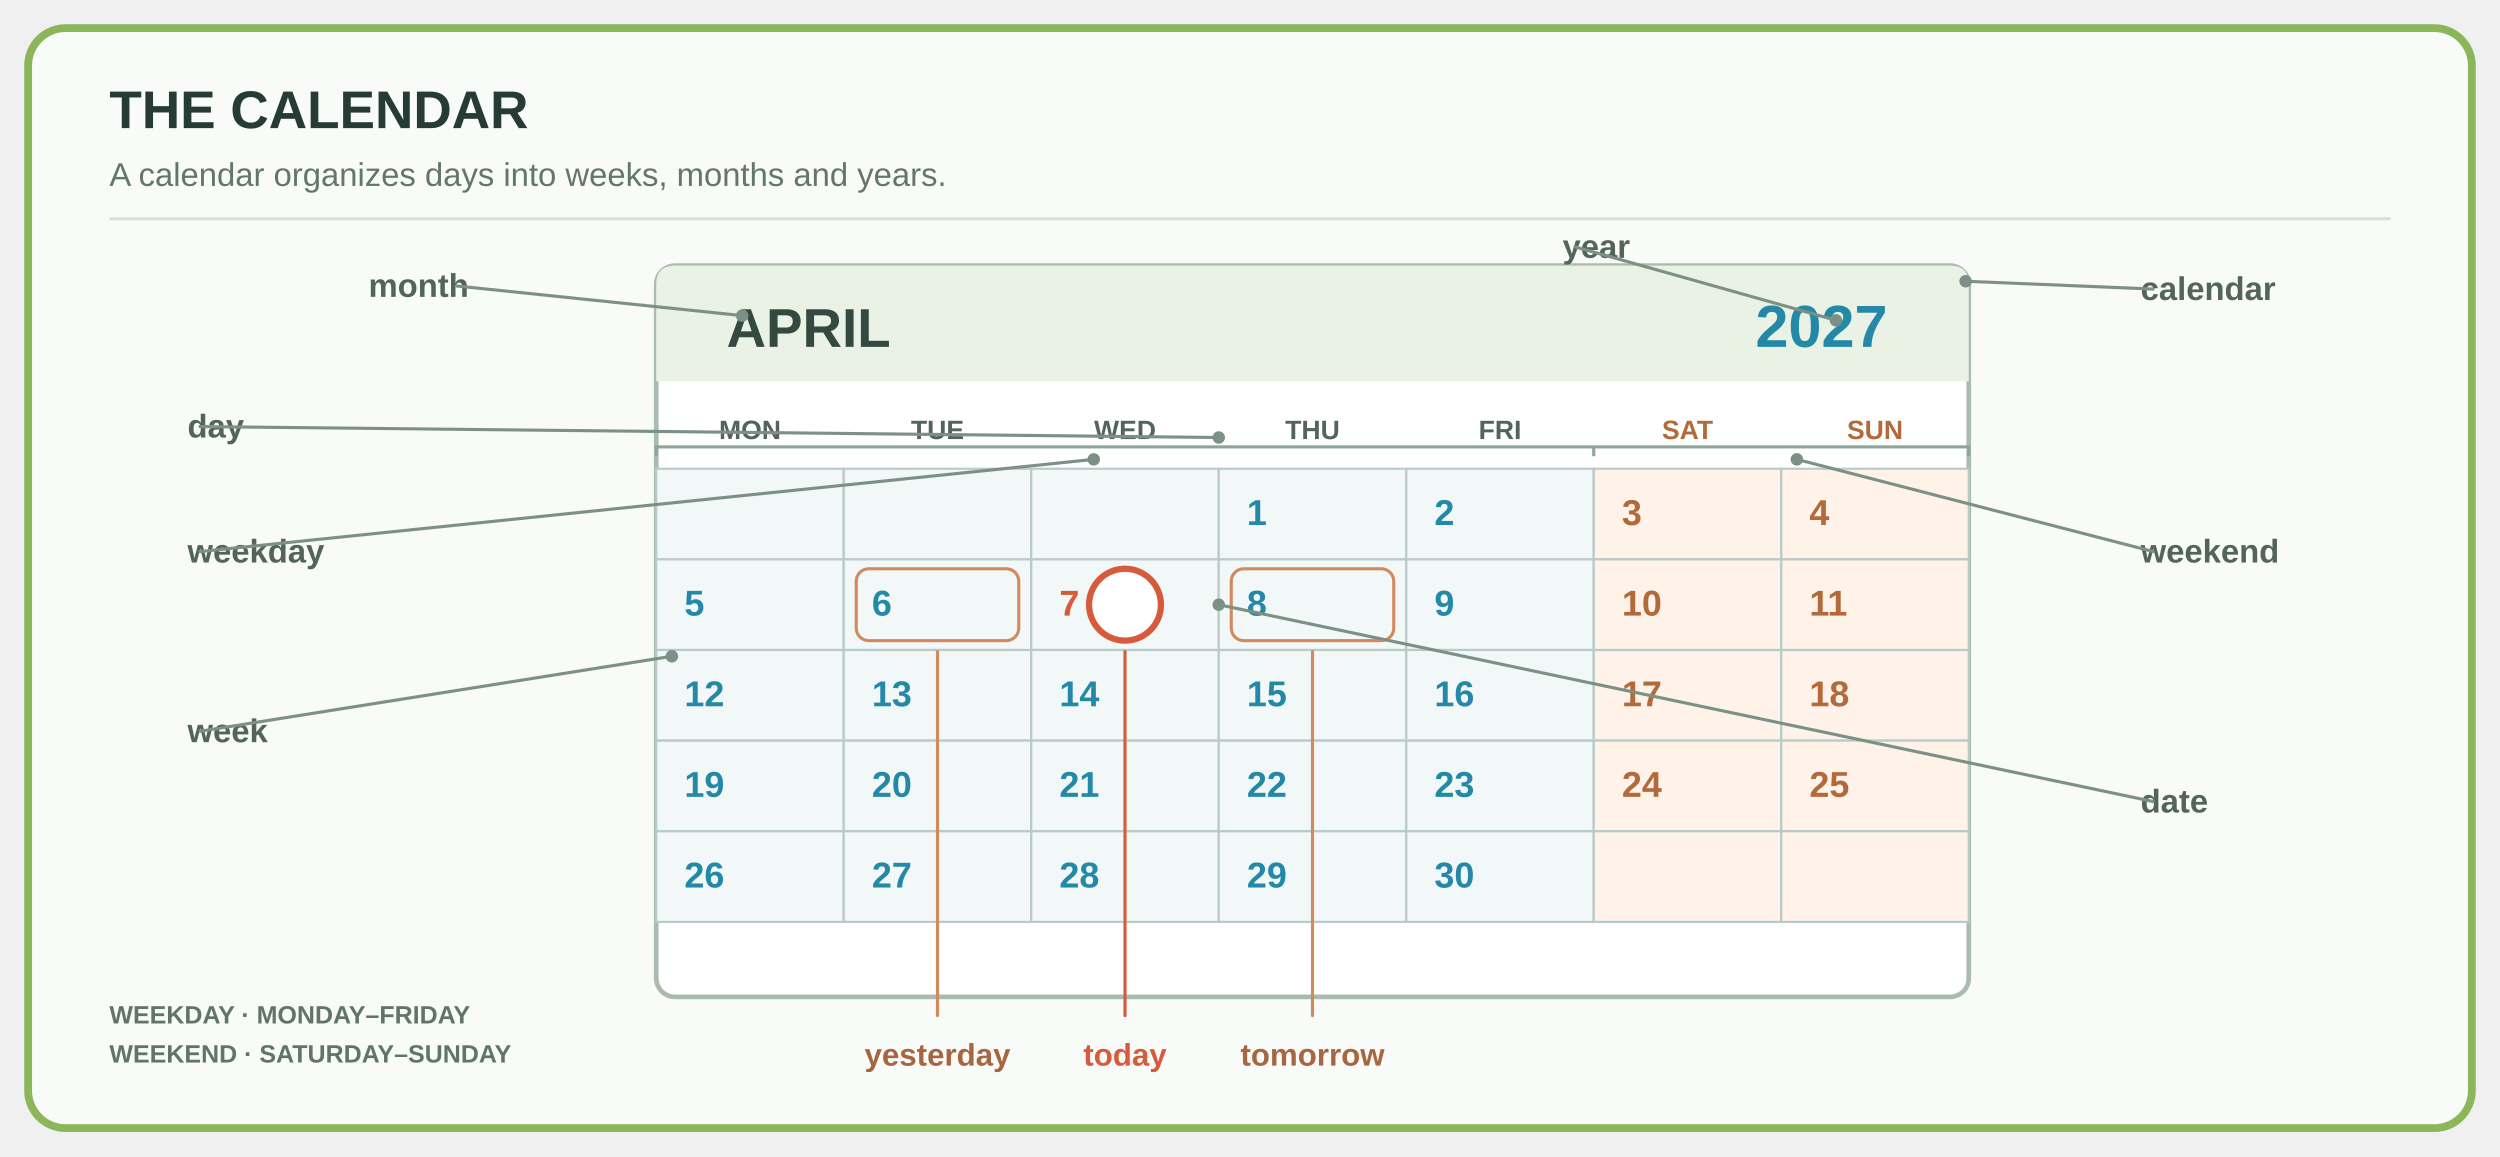
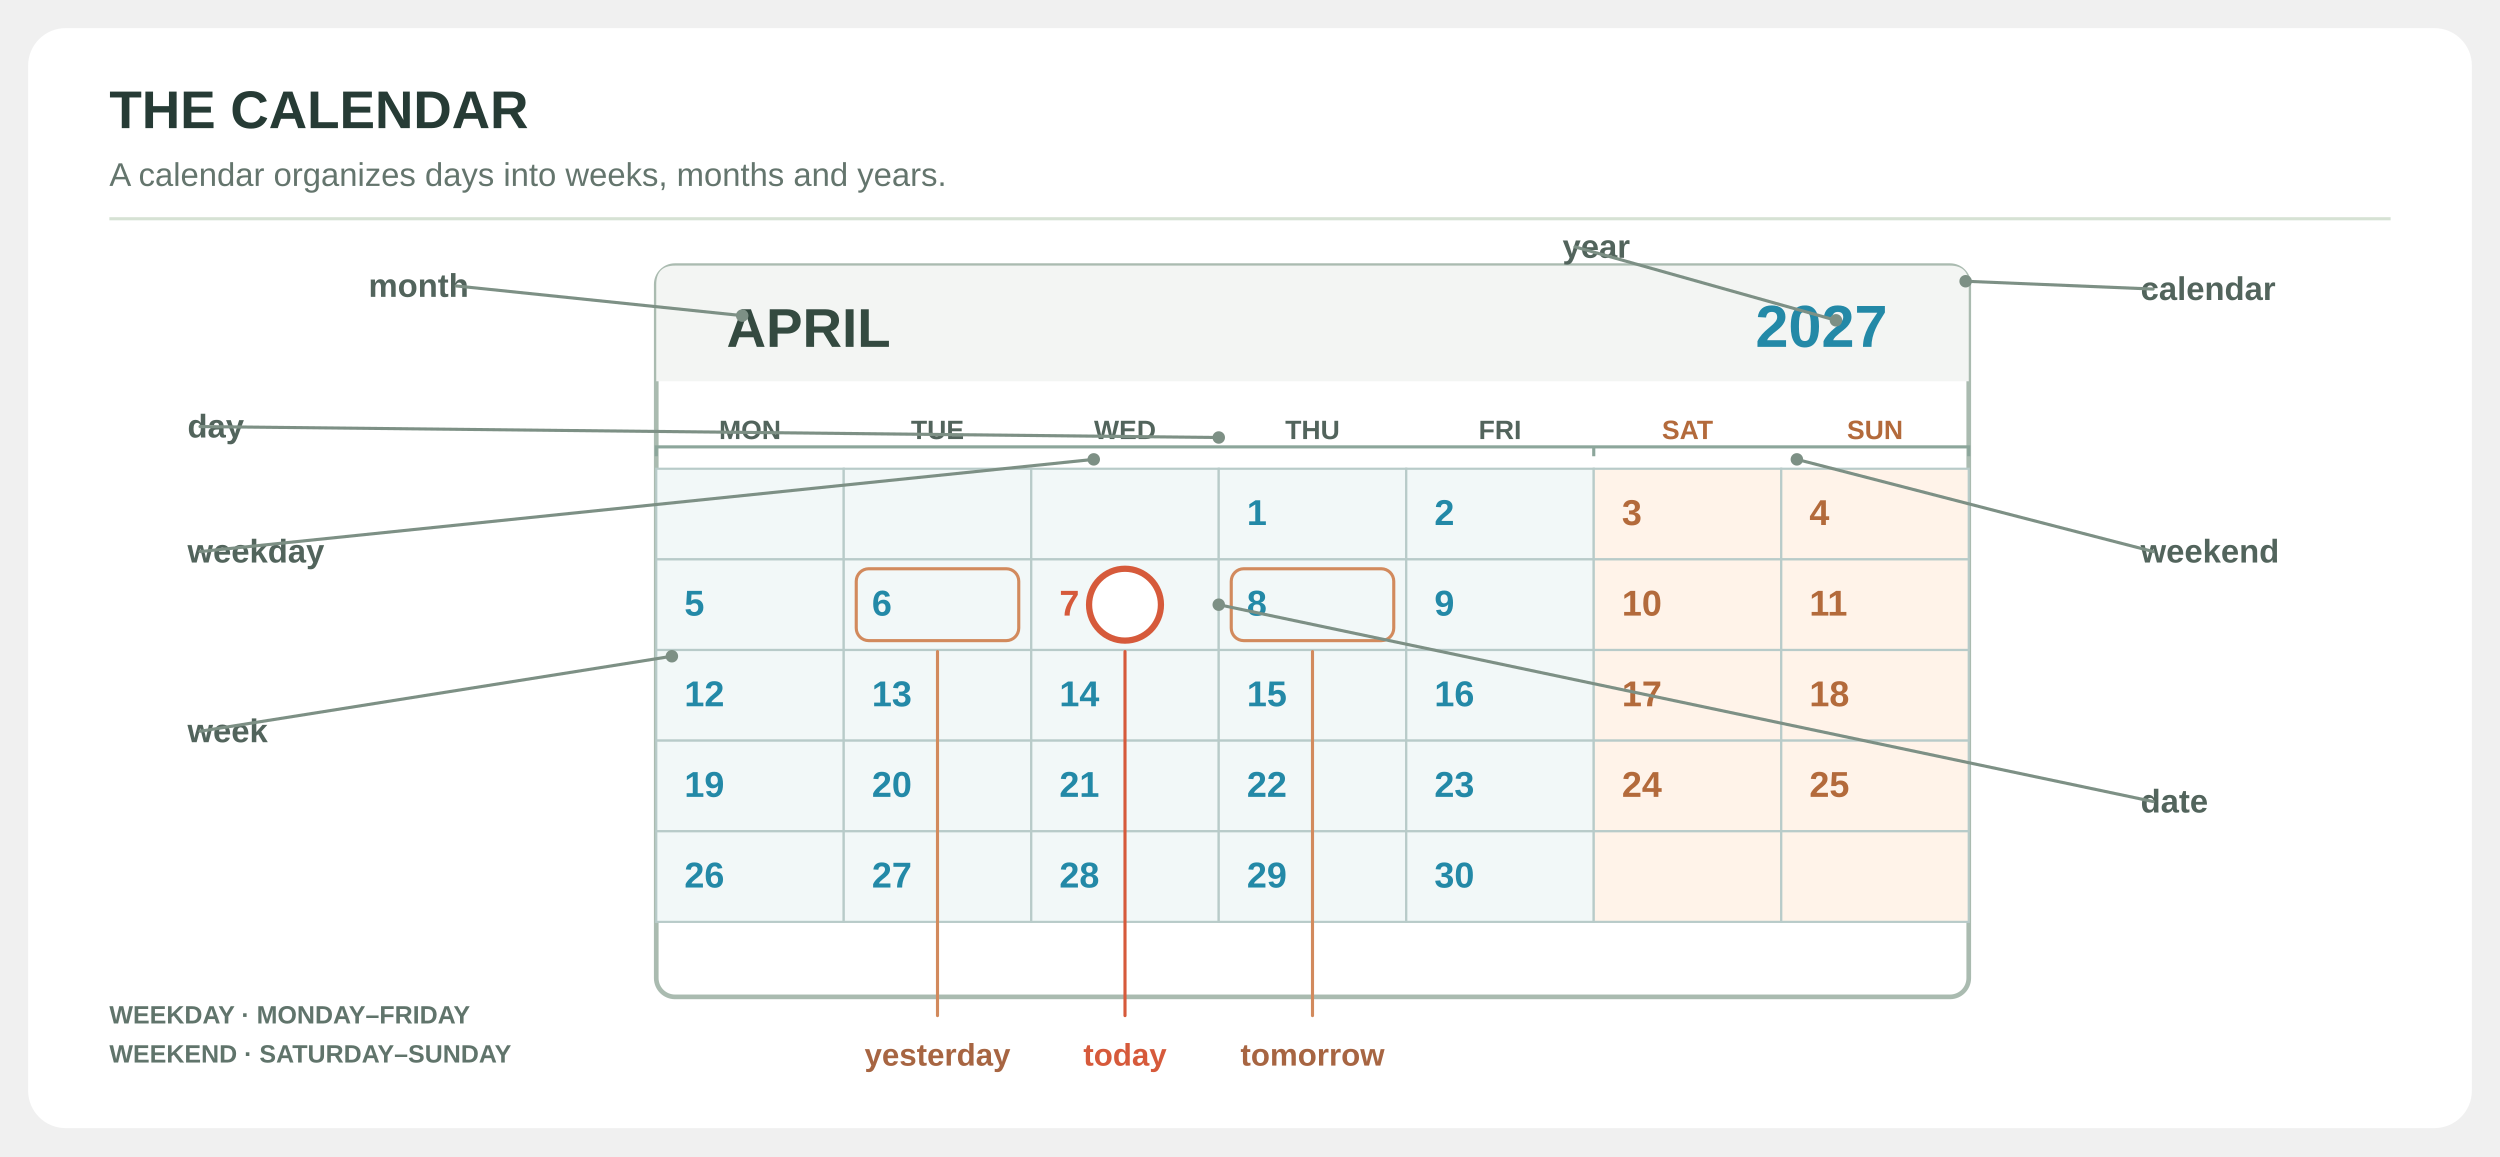
<svg xmlns="http://www.w3.org/2000/svg" viewBox="0 0 1600 740">
-   <rect x="18" y="18" width="1564" height="704" rx="24" fill="#F8FBF7" stroke="#8CB65A" stroke-width="5" />
+   <rect x="18" y="18" width="1564" height="704" rx="24" fill="#FFFFFF" stroke="none" />
  <text x="70" y="82" font-family="Arial,Helvetica,sans-serif" font-size="34" font-weight="700" fill="#263B35" text-anchor="start">THE CALENDAR</text>
  <text x="70" y="119" font-family="Arial,Helvetica,sans-serif" font-size="21" font-weight="500" fill="#64756D" text-anchor="start">A calendar organizes days into weeks, months and years.</text>
  <line x1="70" y1="140" x2="1530" y2="140" stroke="#D6E2D4" stroke-width="2" />
  <rect x="420" y="170" width="840" height="468" rx="12" fill="#FFFFFF" stroke="#AABBB0" stroke-width="3" />
-   <path d="M420 182Q420 170 432 170H1248Q1260 170 1260 182V244H420Z" fill="#EAF2E6" />
+   <path d="M420 182Q420 170 432 170H1248Q1260 170 1260 182V244H420Z" fill="#F3F5F3" />
  <text x="465" y="222" font-family="Arial,Helvetica,sans-serif" font-size="35" font-weight="700" fill="#344A40" text-anchor="start">APRIL</text>
  <text x="1208" y="222" font-family="Arial,Helvetica,sans-serif" font-size="38" font-weight="700" fill="#2389A7" text-anchor="end">2027</text>
  <text x="480" y="281" font-family="Arial,Helvetica,sans-serif" font-size="17" font-weight="700" fill="#52645C" text-anchor="middle">MON</text>
  <text x="600" y="281" font-family="Arial,Helvetica,sans-serif" font-size="17" font-weight="700" fill="#52645C" text-anchor="middle">TUE</text>
  <text x="720" y="281" font-family="Arial,Helvetica,sans-serif" font-size="17" font-weight="700" fill="#52645C" text-anchor="middle">WED</text>
  <text x="840" y="281" font-family="Arial,Helvetica,sans-serif" font-size="17" font-weight="700" fill="#52645C" text-anchor="middle">THU</text>
  <text x="960" y="281" font-family="Arial,Helvetica,sans-serif" font-size="17" font-weight="700" fill="#52645C" text-anchor="middle">FRI</text>
  <text x="1080" y="281" font-family="Arial,Helvetica,sans-serif" font-size="17" font-weight="700" fill="#B36A3B" text-anchor="middle">SAT</text>
  <text x="1200" y="281" font-family="Arial,Helvetica,sans-serif" font-size="17" font-weight="700" fill="#B36A3B" text-anchor="middle">SUN</text>
  <rect x="420" y="300" width="120" height="58" fill="#F2F8F8" stroke="#B8CBC9" stroke-width="1.4" />
  <rect x="540" y="300" width="120" height="58" fill="#F2F8F8" stroke="#B8CBC9" stroke-width="1.4" />
  <rect x="660" y="300" width="120" height="58" fill="#F2F8F8" stroke="#B8CBC9" stroke-width="1.4" />
  <rect x="780" y="300" width="120" height="58" fill="#F2F8F8" stroke="#B8CBC9" stroke-width="1.4" />
  <text x="798" y="336" font-family="Arial,Helvetica,sans-serif" font-size="23" font-weight="700" fill="#2389A7" text-anchor="start">1</text>
  <rect x="900" y="300" width="120" height="58" fill="#F2F8F8" stroke="#B8CBC9" stroke-width="1.4" />
  <text x="918" y="336" font-family="Arial,Helvetica,sans-serif" font-size="23" font-weight="700" fill="#2389A7" text-anchor="start">2</text>
  <rect x="1020" y="300" width="120" height="58" fill="#FFF3E9" stroke="#B8CBC9" stroke-width="1.4" />
  <text x="1038" y="336" font-family="Arial,Helvetica,sans-serif" font-size="23" font-weight="700" fill="#B36A3B" text-anchor="start">3</text>
  <rect x="1140" y="300" width="120" height="58" fill="#FFF3E9" stroke="#B8CBC9" stroke-width="1.4" />
  <text x="1158" y="336" font-family="Arial,Helvetica,sans-serif" font-size="23" font-weight="700" fill="#B36A3B" text-anchor="start">4</text>
  <rect x="420" y="358" width="120" height="58" fill="#F2F8F8" stroke="#B8CBC9" stroke-width="1.4" />
  <text x="438" y="394" font-family="Arial,Helvetica,sans-serif" font-size="23" font-weight="700" fill="#2389A7" text-anchor="start">5</text>
  <rect x="540" y="358" width="120" height="58" fill="#F2F8F8" stroke="#B8CBC9" stroke-width="1.4" />
  <rect x="548" y="364" width="104" height="46" rx="8" fill="none" stroke="#D28A5D" stroke-width="2" />
  <text x="558" y="394" font-family="Arial,Helvetica,sans-serif" font-size="23" font-weight="700" fill="#2389A7" text-anchor="start">6</text>
  <rect x="660" y="358" width="120" height="58" fill="#F2F8F8" stroke="#B8CBC9" stroke-width="1.4" />
  <circle cx="720" cy="387" r="23" fill="#FFFFFF" stroke="#D65A3B" stroke-width="4" />
  <text x="678" y="394" font-family="Arial,Helvetica,sans-serif" font-size="23" font-weight="700" fill="#D65A3B" text-anchor="start">7</text>
  <rect x="780" y="358" width="120" height="58" fill="#F2F8F8" stroke="#B8CBC9" stroke-width="1.4" />
  <rect x="788" y="364" width="104" height="46" rx="8" fill="none" stroke="#D28A5D" stroke-width="2" />
  <text x="798" y="394" font-family="Arial,Helvetica,sans-serif" font-size="23" font-weight="700" fill="#2389A7" text-anchor="start">8</text>
  <rect x="900" y="358" width="120" height="58" fill="#F2F8F8" stroke="#B8CBC9" stroke-width="1.4" />
  <text x="918" y="394" font-family="Arial,Helvetica,sans-serif" font-size="23" font-weight="700" fill="#2389A7" text-anchor="start">9</text>
  <rect x="1020" y="358" width="120" height="58" fill="#FFF3E9" stroke="#B8CBC9" stroke-width="1.4" />
  <text x="1038" y="394" font-family="Arial,Helvetica,sans-serif" font-size="23" font-weight="700" fill="#B36A3B" text-anchor="start">10</text>
  <rect x="1140" y="358" width="120" height="58" fill="#FFF3E9" stroke="#B8CBC9" stroke-width="1.4" />
  <text x="1158" y="394" font-family="Arial,Helvetica,sans-serif" font-size="23" font-weight="700" fill="#B36A3B" text-anchor="start">11</text>
  <rect x="420" y="416" width="120" height="58" fill="#F2F8F8" stroke="#B8CBC9" stroke-width="1.4" />
  <text x="438" y="452" font-family="Arial,Helvetica,sans-serif" font-size="23" font-weight="700" fill="#2389A7" text-anchor="start">12</text>
  <rect x="540" y="416" width="120" height="58" fill="#F2F8F8" stroke="#B8CBC9" stroke-width="1.4" />
  <text x="558" y="452" font-family="Arial,Helvetica,sans-serif" font-size="23" font-weight="700" fill="#2389A7" text-anchor="start">13</text>
  <rect x="660" y="416" width="120" height="58" fill="#F2F8F8" stroke="#B8CBC9" stroke-width="1.4" />
  <text x="678" y="452" font-family="Arial,Helvetica,sans-serif" font-size="23" font-weight="700" fill="#2389A7" text-anchor="start">14</text>
  <rect x="780" y="416" width="120" height="58" fill="#F2F8F8" stroke="#B8CBC9" stroke-width="1.4" />
  <text x="798" y="452" font-family="Arial,Helvetica,sans-serif" font-size="23" font-weight="700" fill="#2389A7" text-anchor="start">15</text>
  <rect x="900" y="416" width="120" height="58" fill="#F2F8F8" stroke="#B8CBC9" stroke-width="1.4" />
  <text x="918" y="452" font-family="Arial,Helvetica,sans-serif" font-size="23" font-weight="700" fill="#2389A7" text-anchor="start">16</text>
  <rect x="1020" y="416" width="120" height="58" fill="#FFF3E9" stroke="#B8CBC9" stroke-width="1.4" />
  <text x="1038" y="452" font-family="Arial,Helvetica,sans-serif" font-size="23" font-weight="700" fill="#B36A3B" text-anchor="start">17</text>
  <rect x="1140" y="416" width="120" height="58" fill="#FFF3E9" stroke="#B8CBC9" stroke-width="1.4" />
  <text x="1158" y="452" font-family="Arial,Helvetica,sans-serif" font-size="23" font-weight="700" fill="#B36A3B" text-anchor="start">18</text>
  <rect x="420" y="474" width="120" height="58" fill="#F2F8F8" stroke="#B8CBC9" stroke-width="1.4" />
  <text x="438" y="510" font-family="Arial,Helvetica,sans-serif" font-size="23" font-weight="700" fill="#2389A7" text-anchor="start">19</text>
  <rect x="540" y="474" width="120" height="58" fill="#F2F8F8" stroke="#B8CBC9" stroke-width="1.4" />
  <text x="558" y="510" font-family="Arial,Helvetica,sans-serif" font-size="23" font-weight="700" fill="#2389A7" text-anchor="start">20</text>
  <rect x="660" y="474" width="120" height="58" fill="#F2F8F8" stroke="#B8CBC9" stroke-width="1.4" />
  <text x="678" y="510" font-family="Arial,Helvetica,sans-serif" font-size="23" font-weight="700" fill="#2389A7" text-anchor="start">21</text>
  <rect x="780" y="474" width="120" height="58" fill="#F2F8F8" stroke="#B8CBC9" stroke-width="1.4" />
  <text x="798" y="510" font-family="Arial,Helvetica,sans-serif" font-size="23" font-weight="700" fill="#2389A7" text-anchor="start">22</text>
  <rect x="900" y="474" width="120" height="58" fill="#F2F8F8" stroke="#B8CBC9" stroke-width="1.4" />
  <text x="918" y="510" font-family="Arial,Helvetica,sans-serif" font-size="23" font-weight="700" fill="#2389A7" text-anchor="start">23</text>
  <rect x="1020" y="474" width="120" height="58" fill="#FFF3E9" stroke="#B8CBC9" stroke-width="1.4" />
  <text x="1038" y="510" font-family="Arial,Helvetica,sans-serif" font-size="23" font-weight="700" fill="#B36A3B" text-anchor="start">24</text>
  <rect x="1140" y="474" width="120" height="58" fill="#FFF3E9" stroke="#B8CBC9" stroke-width="1.4" />
  <text x="1158" y="510" font-family="Arial,Helvetica,sans-serif" font-size="23" font-weight="700" fill="#B36A3B" text-anchor="start">25</text>
  <rect x="420" y="532" width="120" height="58" fill="#F2F8F8" stroke="#B8CBC9" stroke-width="1.4" />
  <text x="438" y="568" font-family="Arial,Helvetica,sans-serif" font-size="23" font-weight="700" fill="#2389A7" text-anchor="start">26</text>
  <rect x="540" y="532" width="120" height="58" fill="#F2F8F8" stroke="#B8CBC9" stroke-width="1.4" />
  <text x="558" y="568" font-family="Arial,Helvetica,sans-serif" font-size="23" font-weight="700" fill="#2389A7" text-anchor="start">27</text>
  <rect x="660" y="532" width="120" height="58" fill="#F2F8F8" stroke="#B8CBC9" stroke-width="1.4" />
  <text x="678" y="568" font-family="Arial,Helvetica,sans-serif" font-size="23" font-weight="700" fill="#2389A7" text-anchor="start">28</text>
  <rect x="780" y="532" width="120" height="58" fill="#F2F8F8" stroke="#B8CBC9" stroke-width="1.4" />
  <text x="798" y="568" font-family="Arial,Helvetica,sans-serif" font-size="23" font-weight="700" fill="#2389A7" text-anchor="start">29</text>
  <rect x="900" y="532" width="120" height="58" fill="#F2F8F8" stroke="#B8CBC9" stroke-width="1.4" />
  <text x="918" y="568" font-family="Arial,Helvetica,sans-serif" font-size="23" font-weight="700" fill="#2389A7" text-anchor="start">30</text>
  <rect x="1020" y="532" width="120" height="58" fill="#FFF3E9" stroke="#B8CBC9" stroke-width="1.4" />
  <rect x="1140" y="532" width="120" height="58" fill="#FFF3E9" stroke="#B8CBC9" stroke-width="1.4" />
  <path d="M420 292V286H1020V292M1020 292V286H1260V292" fill="none" stroke="#8CA69B" stroke-width="2" />
  <text x="300" y="190" font-family="Arial,Helvetica,sans-serif" font-size="21" font-weight="700" fill="#52645C" text-anchor="end">month</text>
  <path d="M292 183L475 202" fill="none" stroke="#7D9085" stroke-width="2" stroke-linecap="round" />
  <circle cx="475" cy="202" r="4" fill="#7D9085" />
  <text x="1000" y="165" font-family="Arial,Helvetica,sans-serif" font-size="21" font-weight="700" fill="#52645C" text-anchor="start">year</text>
  <path d="M1008 158L1175 205" fill="none" stroke="#7D9085" stroke-width="2" stroke-linecap="round" />
  <circle cx="1175" cy="205" r="4" fill="#7D9085" />
  <text x="1370" y="192" font-family="Arial,Helvetica,sans-serif" font-size="21" font-weight="700" fill="#52645C" text-anchor="start">calendar</text>
  <path d="M1378 185L1258 180" fill="none" stroke="#7D9085" stroke-width="2" stroke-linecap="round" />
  <circle cx="1258" cy="180" r="4" fill="#7D9085" />
  <text x="120" y="280" font-family="Arial,Helvetica,sans-serif" font-size="21" font-weight="700" fill="#52645C" text-anchor="start">day</text>
  <path d="M128 273L780 280" fill="none" stroke="#7D9085" stroke-width="2" stroke-linecap="round" />
  <circle cx="780" cy="280" r="4" fill="#7D9085" />
  <text x="120" y="360" font-family="Arial,Helvetica,sans-serif" font-size="21" font-weight="700" fill="#52645C" text-anchor="start">weekday</text>
  <path d="M128 353L700 294" fill="none" stroke="#7D9085" stroke-width="2" stroke-linecap="round" />
  <circle cx="700" cy="294" r="4" fill="#7D9085" />
  <text x="120" y="475" font-family="Arial,Helvetica,sans-serif" font-size="21" font-weight="700" fill="#52645C" text-anchor="start">week</text>
  <path d="M128 468L430 420" fill="none" stroke="#7D9085" stroke-width="2" stroke-linecap="round" />
  <circle cx="430" cy="420" r="4" fill="#7D9085" />
  <text x="1370" y="360" font-family="Arial,Helvetica,sans-serif" font-size="21" font-weight="700" fill="#52645C" text-anchor="start">weekend</text>
  <path d="M1378 353L1150 294" fill="none" stroke="#7D9085" stroke-width="2" stroke-linecap="round" />
  <circle cx="1150" cy="294" r="4" fill="#7D9085" />
  <text x="1370" y="520" font-family="Arial,Helvetica,sans-serif" font-size="21" font-weight="700" fill="#52645C" text-anchor="start">date</text>
  <path d="M1378 513L780 387" fill="none" stroke="#7D9085" stroke-width="2" stroke-linecap="round" />
  <circle cx="780" cy="387" r="4" fill="#7D9085" />
  <path d="M600 417L600 650" fill="none" stroke="#D28A5D" stroke-width="2" stroke-linecap="round" />
  <path d="M720 417L720 650" fill="none" stroke="#D65A3B" stroke-width="2" stroke-linecap="round" />
  <path d="M840 417L840 650" fill="none" stroke="#D28A5D" stroke-width="2" stroke-linecap="round" />
  <text x="600" y="682" font-family="Arial,Helvetica,sans-serif" font-size="20" font-weight="600" fill="#A76542" text-anchor="middle">yesterday</text>
  <text x="720" y="682" font-family="Arial,Helvetica,sans-serif" font-size="20" font-weight="700" fill="#D65A3B" text-anchor="middle">today</text>
  <text x="840" y="682" font-family="Arial,Helvetica,sans-serif" font-size="20" font-weight="600" fill="#A76542" text-anchor="middle">tomorrow</text>
  <text x="70" y="655" font-family="Arial,Helvetica,sans-serif" font-size="16" font-weight="700" fill="#60746B" text-anchor="start">WEEKDAY  ·  MONDAY–FRIDAY</text>
  <text x="70" y="680" font-family="Arial,Helvetica,sans-serif" font-size="16" font-weight="700" fill="#60746B" text-anchor="start">WEEKEND  ·  SATURDAY–SUNDAY</text>
</svg>
